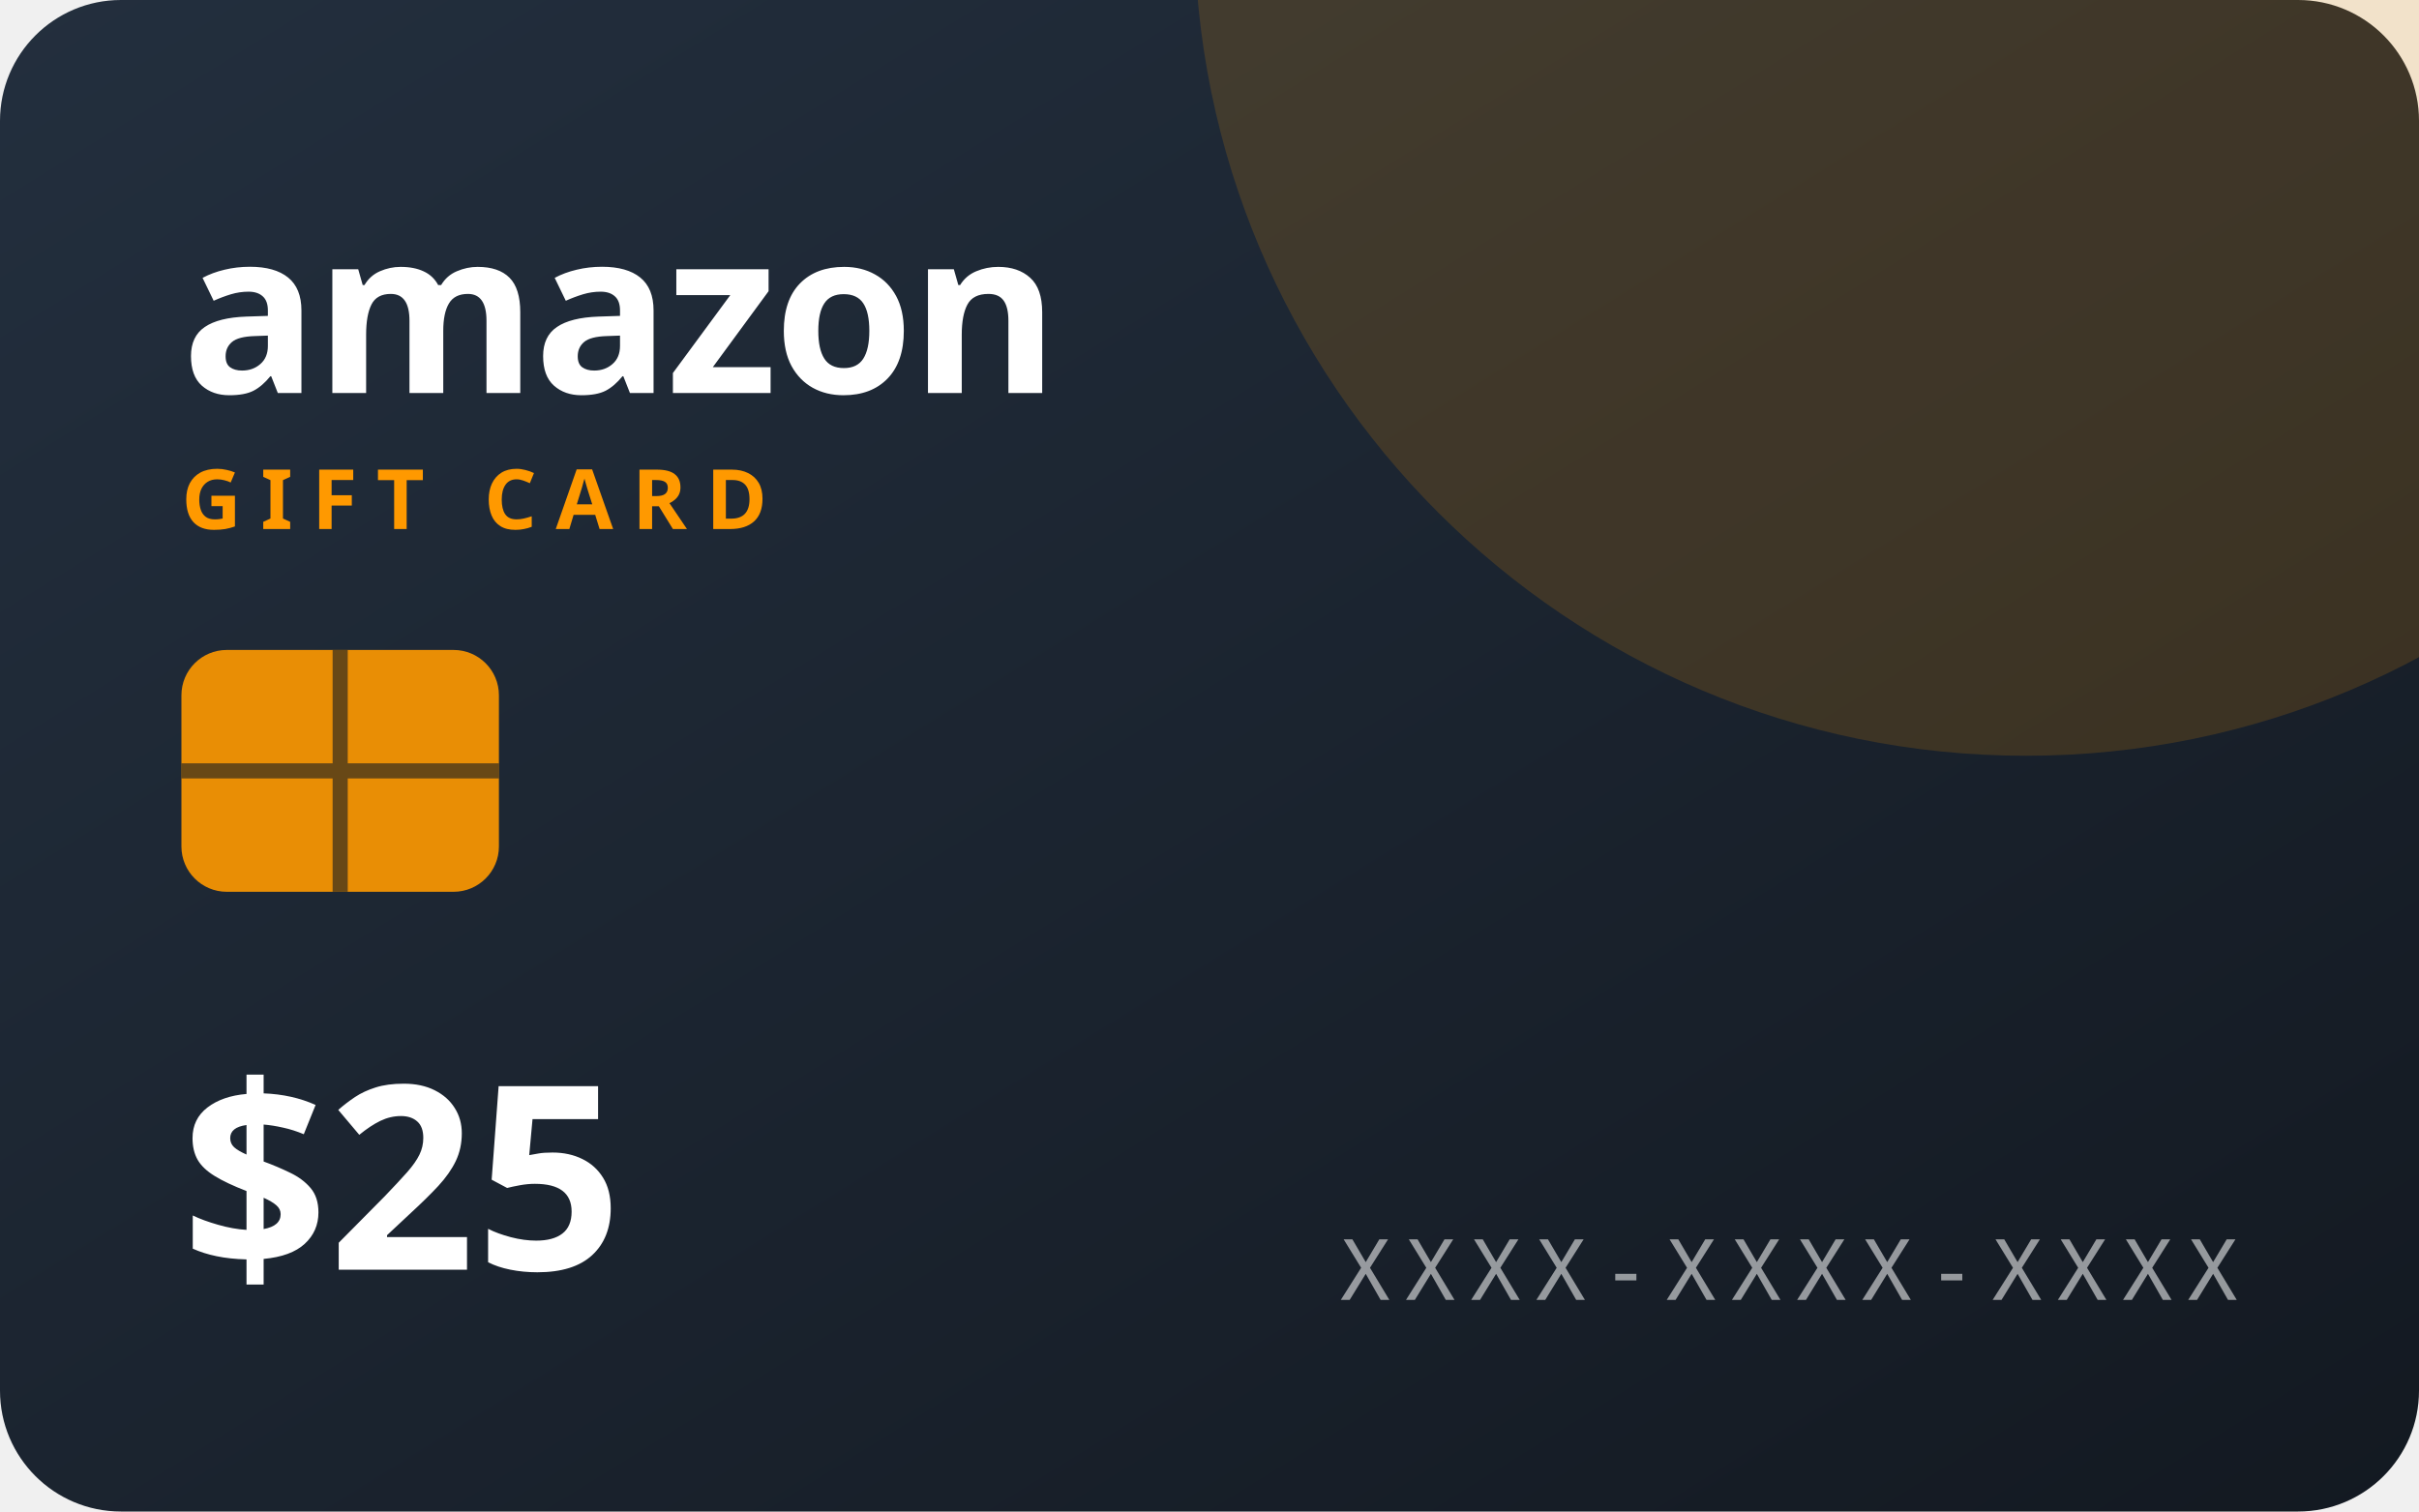
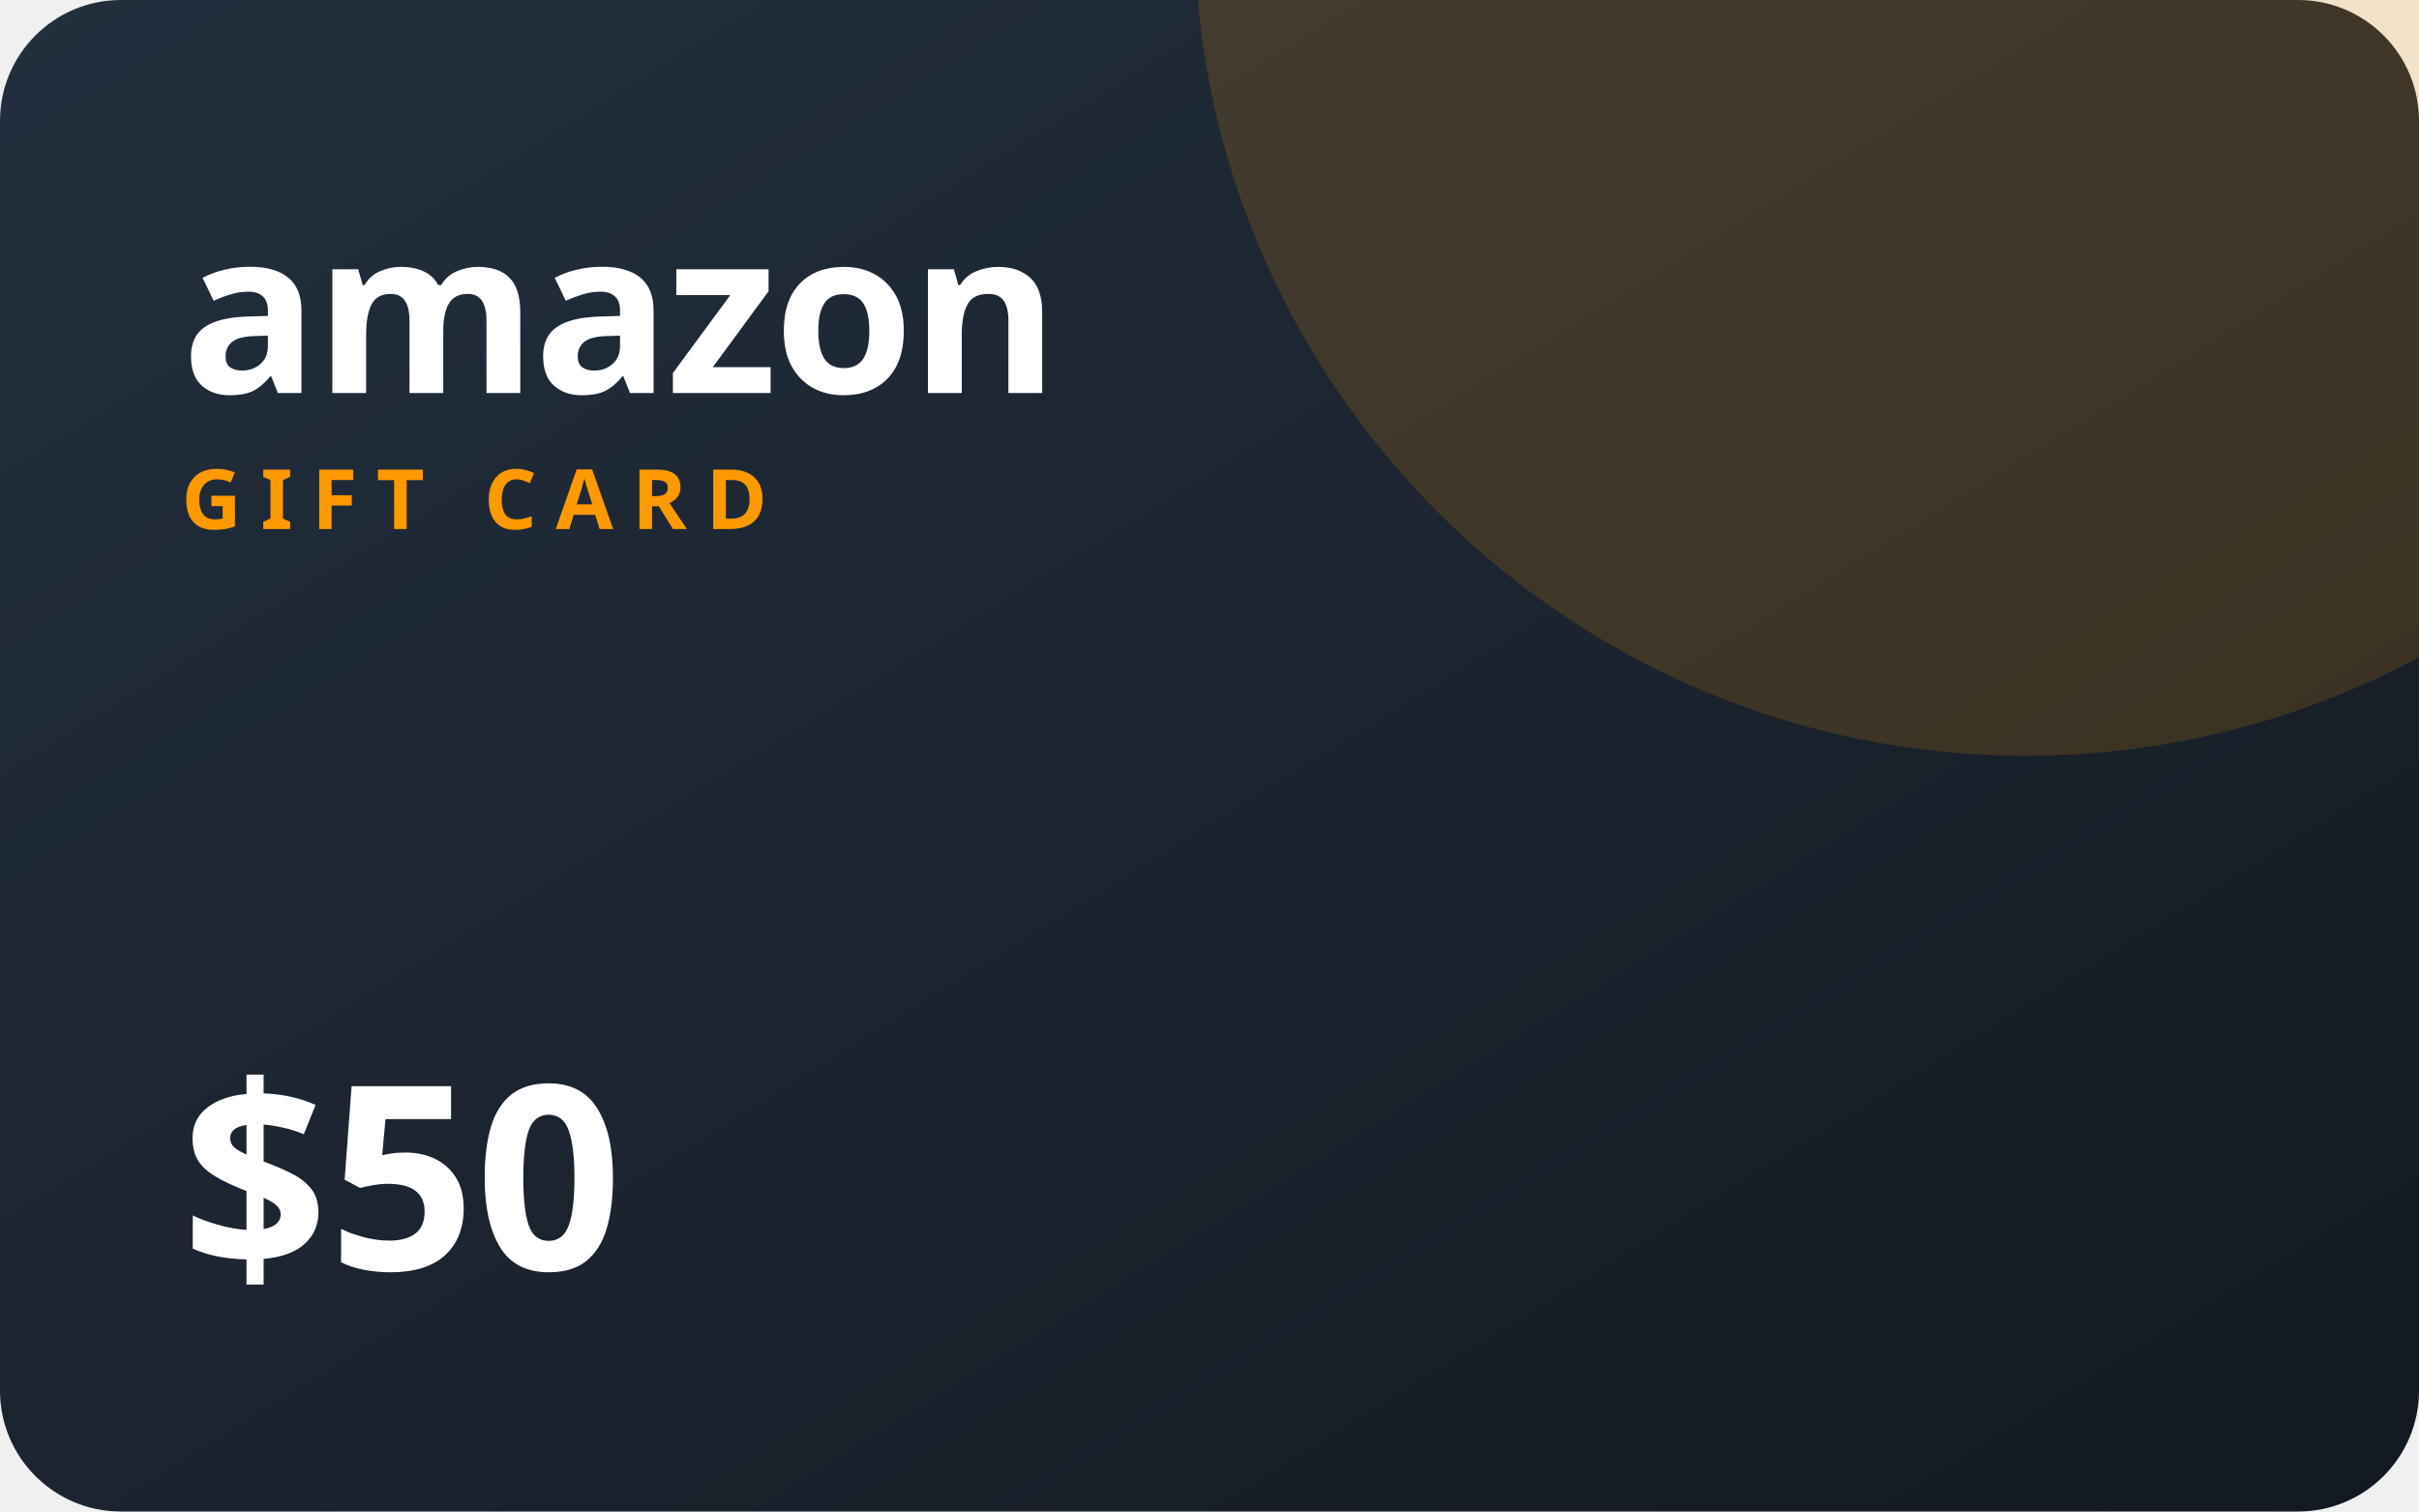
- <svg xmlns="http://www.w3.org/2000/svg" width="320" height="200" viewBox="0 0 320 200" role="img" aria-label="amazon GIFT CARD $25">
+ <svg xmlns="http://www.w3.org/2000/svg" width="320" height="200" viewBox="0 0 320 200" role="img" aria-label="amazon GIFT CARD $50">
  <defs>
    <linearGradient id="g" x1="0" y1="0" x2="1" y2="1">
      <stop offset="0" stop-color="#232f3e" />
      <stop offset="1" stop-color="#131921" />
    </linearGradient>
  </defs>
  <rect width="320" height="200" rx="16" fill="url(#g)" />
  <circle cx="268" cy="-10" r="110" fill="#ff9900" opacity=".16" />
-   <rect x="24" y="86" width="42" height="32" rx="6" fill="#ff9900" opacity=".9" />
-   <path d="M24 102h42M45 86v32" stroke="#131921" stroke-width="2" opacity=".6" />
  <text x="24" y="52" font-family="Figtree, system-ui, sans-serif" font-size="30" font-weight="800" fill="#ffffff" letter-spacing="-.5">amazon</text>
  <text x="24" y="70" font-family="Figtree, system-ui, sans-serif" font-size="11" font-weight="700" fill="#ff9900" letter-spacing="2.5">GIFT CARD</text>
-   <text x="24" y="168" font-family="Figtree, system-ui, sans-serif" font-size="34" font-weight="800" fill="#ffffff">$25</text>
-   <text x="296" y="172" text-anchor="end" font-family="ui-monospace, monospace" font-size="11" fill="#ffffff" opacity=".55" letter-spacing="2">XXXX-XXXX-XXXX</text>
+   <text x="24" y="168" font-family="Figtree, system-ui, sans-serif" font-size="34" font-weight="800" fill="#ffffff">$50</text>
</svg>
